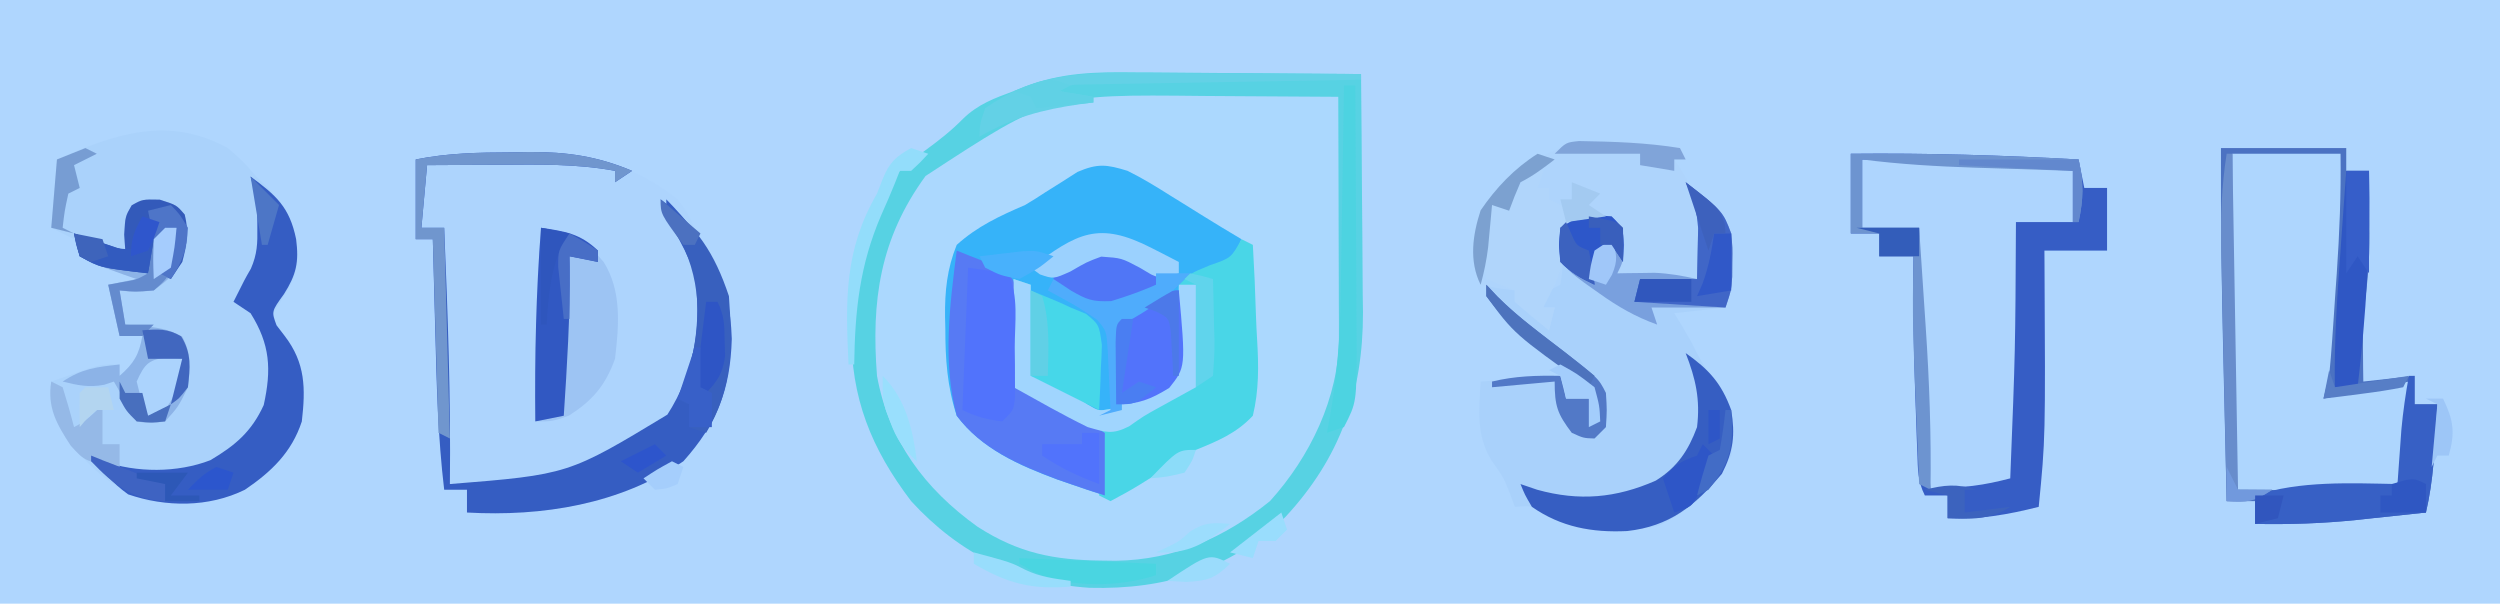
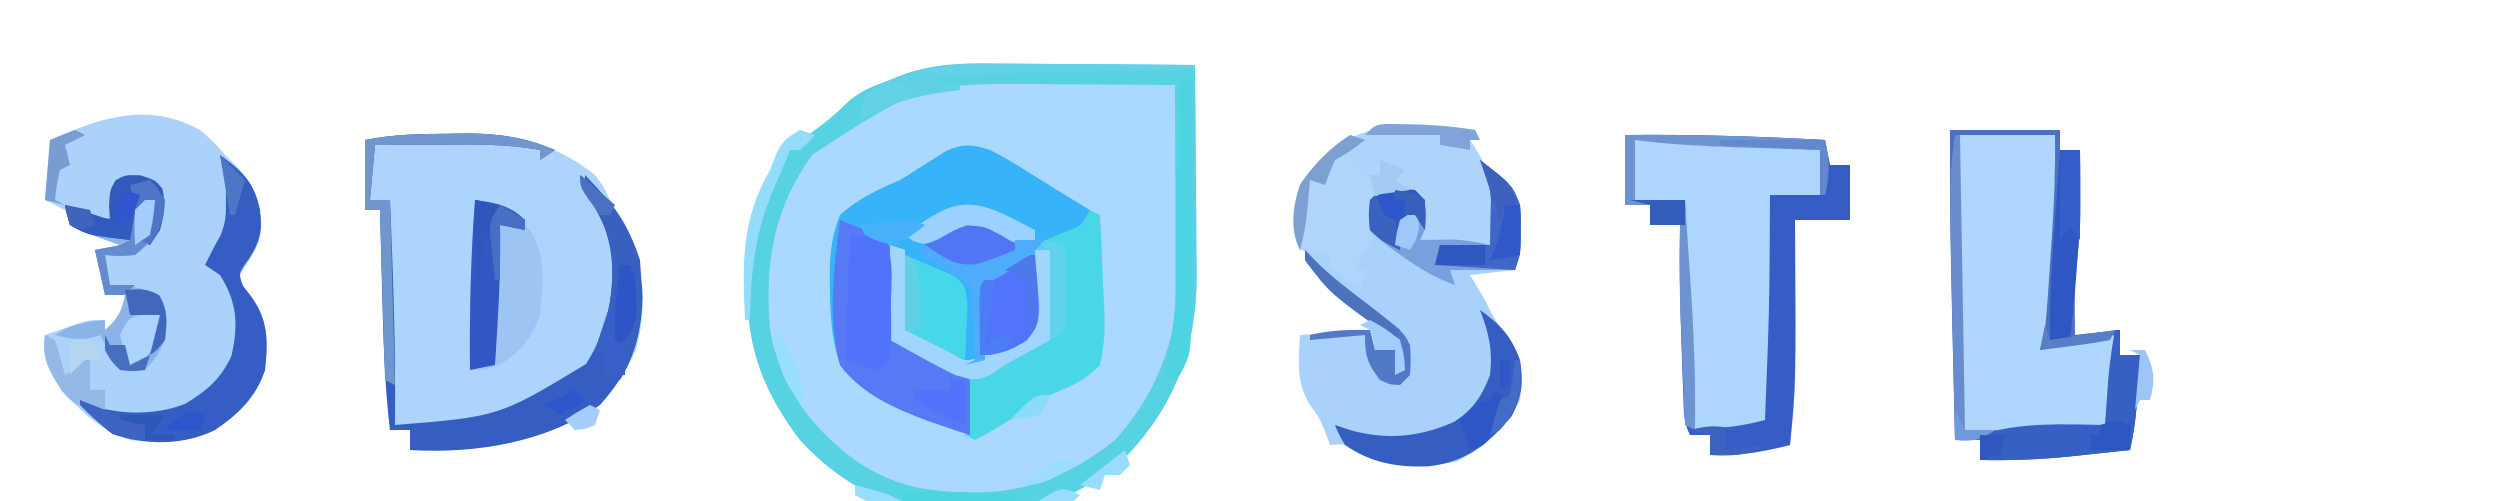
- <svg xmlns="http://www.w3.org/2000/svg" version="1.1" width="439" height="106">
-   <path d="M0 0 C144.87 0 289.74 0 439 0 C439 34.98 439 69.96 439 106 C294.13 106 149.26 106 0 106 C0 71.02 0 36.04 0 0 Z " fill="#AFD6FE" transform="translate(0,0)" />
+ <svg xmlns="http://www.w3.org/2000/svg" version="1.1" width="300px" height="60px" viewBox="0 0 500 100">
+   <path d="M0 0 C144.87 0 289.74 0 439 0 C439 34.98 439 69.96 439 106 C294.13 106 149.26 106 0 106 C0 71.02 0 36.04 0 0 Z " fill="transparent" transform="translate(0,0)" />
  <path d="M0 0 C1.141 0.004 2.283 0.008 3.459 0.013 C7.076 0.03 10.692 0.067 14.309 0.105 C16.773 0.121 19.237 0.134 21.701 0.146 C27.716 0.179 33.731 0.23 39.746 0.293 C39.823 7.336 39.875 14.38 39.911 21.423 C39.926 23.815 39.946 26.207 39.972 28.598 C40.009 32.054 40.026 35.509 40.039 38.965 C40.055 40.018 40.07 41.072 40.086 42.158 C40.089 56.318 36.118 67.666 26.434 78.105 C16.485 87.366 5.47 90.859 -7.93 90.512 C-20.404 89.691 -30.781 84.552 -39.254 75.293 C-46.285 66.05 -49.839 57.157 -49.754 45.543 C-49.751 44.674 -49.748 43.805 -49.745 42.91 C-49.508 33.378 -46.629 25.225 -41.254 17.293 C-39.133 15.414 -39.133 15.414 -36.816 13.73 C-34.419 11.974 -32.257 10.296 -30.168 8.176 C-27.56 5.611 -24.623 4.532 -21.254 3.293 C-20.624 3.033 -19.993 2.774 -19.344 2.507 C-12.853 0.035 -6.888 -0.098 0 0 Z " fill="#ABD8FE" transform="translate(199.2539,12.70703)" />
  <path d="M0 0 C1.047 -0.021 2.093 -0.041 3.172 -0.062 C13.049 -0.112 21.412 2.032 29.25 8.25 C30.938 10.5 30.938 10.5 32.25 13.25 C33.12 14.794 33.996 16.336 34.875 17.875 C39.154 25.474 39.761 34.614 37.496 43.062 C34.073 51.009 29.499 55.217 21.734 58.891 C12.248 62.592 2.377 63.818 -7.75 63.25 C-7.75 61.93 -7.75 60.61 -7.75 59.25 C-9.07 59.25 -10.39 59.25 -11.75 59.25 C-12.847 50.052 -13.076 40.876 -13.312 31.625 C-13.356 30.033 -13.399 28.44 -13.443 26.848 C-13.549 22.982 -13.651 19.116 -13.75 15.25 C-14.74 15.25 -15.73 15.25 -16.75 15.25 C-16.75 10.63 -16.75 6.01 -16.75 1.25 C-11.066 0.113 -5.775 0.028 0 0 Z " fill="#ADD4FD" transform="translate(89.75,26.75)" />
  <path d="M0 0 C2.625 2.25 2.625 2.25 5 5 C5.529 5.504 6.057 6.008 6.602 6.527 C10.592 10.546 11.961 13.909 12.262 19.57 C11.978 22.202 11.336 23.651 9.938 25.875 C8.978 27.422 8.978 27.422 8 29 C8.44 31.215 8.44 31.215 10 33 C13.654 37.778 13.662 42.206 13 48 C11.227 53.424 7.647 56.852 3 60 C-2.532 62.706 -7.963 62.526 -14 62 C-21.291 59.435 -26.232 54.459 -30.098 47.938 C-31.223 45.522 -31.411 43.628 -31 41 C-29.564 40.494 -28.126 39.996 -26.688 39.5 C-25.887 39.222 -25.086 38.943 -24.262 38.656 C-22 38 -22 38 -19 38 C-19 38.66 -19 39.32 -19 40 C-16.5 37.826 -15.564 36.27 -15 33 C-16.32 33 -17.64 33 -19 33 C-19.66 30.03 -20.32 27.06 -21 24 C-19.35 23.67 -17.7 23.34 -16 23 C-17.065 22.619 -17.065 22.619 -18.152 22.23 C-19.071 21.886 -19.991 21.542 -20.938 21.188 C-21.854 20.851 -22.771 20.515 -23.715 20.168 C-26 19 -26 19 -27 16 C-28.32 15.34 -29.64 14.68 -31 14 C-30.67 10.04 -30.34 6.08 -30 2 C-19.787 -2.494 -10.479 -5.748 0 0 Z " fill="#AAD2FB" transform="translate(40,26)" />
  <path d="M0 0 C7.26 0 14.52 0 22 0 C22 1.32 22 2.64 22 4 C23.32 4 24.64 4 26 4 C26.027 6.854 26.047 9.708 26.062 12.562 C26.071 13.362 26.079 14.162 26.088 14.986 C26.107 19.769 25.715 24.261 25 29 C24.937 31.145 24.913 33.292 24.938 35.438 C24.947 36.488 24.956 37.539 24.965 38.621 C24.976 39.406 24.988 40.191 25 41 C29.455 40.505 29.455 40.505 34 40 C34 41.65 34 43.3 34 45 C35.32 45 36.64 45 38 45 C37.858 47.229 37.711 49.459 37.562 51.688 C37.481 52.929 37.4 54.17 37.316 55.449 C37.055 58.382 36.652 61.134 36 64 C32.876 64.342 29.751 64.672 26.625 65 C25.755 65.095 24.885 65.191 23.988 65.289 C17.97 65.913 12.049 66.117 6 66 C6 64.68 6 63.36 6 62 C4.35 62 2.7 62 1 62 C0.855 55.903 0.713 49.805 0.573 43.708 C0.525 41.641 0.476 39.575 0.427 37.509 C0.13 25.002 -0.056 12.511 0 0 Z " fill="#AED6FE" transform="translate(390,26)" />
  <path d="M0 0 C13.369 -0.138 26.651 0.256 40 1 C40.495 3.475 40.495 3.475 41 6 C42.32 6 43.64 6 45 6 C45 9.63 45 13.26 45 17 C41.37 17 37.74 17 34 17 C34.005 17.83 34.01 18.66 34.016 19.516 C34.183 49.962 34.183 49.962 33 62 C27.545 63.385 22.633 64.24 17 64 C17 62.68 17 61.36 17 60 C15.68 60 14.36 60 13 60 C11.72 57.439 11.79 55.475 11.684 52.609 C11.642 51.513 11.6 50.416 11.556 49.287 C11.517 48.12 11.478 46.952 11.438 45.75 C11.395 44.574 11.353 43.398 11.309 42.186 C11.032 34.12 10.868 26.071 11 18 C9.02 18 7.04 18 5 18 C5 16.68 5 15.36 5 14 C3.35 14 1.7 14 0 14 C0 9.38 0 4.76 0 0 Z " fill="#AED5FE" transform="translate(325,27)" />
  <path d="M0 0 C6.515 5.098 6.515 5.098 8 9 C8.23 11.473 8.23 11.473 8.188 14.062 C8.181 14.92 8.175 15.777 8.168 16.66 C8 19 8 19 7 22 C4.03 22.33 1.06 22.66 -2 23 C-1.319 24.114 -1.319 24.114 -0.625 25.25 C1 28 1 28 1.938 29.938 C3.013 32.026 4.271 33.833 5.625 35.75 C8.386 40.158 8.749 42.843 8 48 C5.131 53.627 0.956 57.589 -4.75 60.312 C-12.343 61.919 -18.177 61.488 -25.09 57.875 C-27.104 56.792 -27.104 56.792 -30 57 C-30.371 55.979 -30.371 55.979 -30.75 54.938 C-31.955 51.855 -31.955 51.855 -34.125 48.812 C-36.808 44.321 -36.28 40.111 -36 35 C-31.38 34.67 -26.76 34.34 -22 34 C-21.67 35.32 -21.34 36.64 -21 38 C-19.68 38 -18.36 38 -17 38 C-16.67 39.32 -16.34 40.64 -16 42 C-16.211 38.019 -16.522 36.439 -19.512 33.691 C-21.084 32.638 -21.084 32.638 -22.688 31.562 C-27.574 28.149 -31.5 24.861 -35 20 C-35 19.01 -35 18.02 -35 17 C-33.02 17.33 -31.04 17.66 -29 18 C-28.918 18.598 -28.835 19.196 -28.75 19.812 C-27.795 22.597 -26.429 23.433 -24 25 C-23.67 24.01 -23.34 23.02 -23 22 C-23.66 22 -24.32 22 -25 22 C-24.477 19.237 -23.891 16.674 -23 14 C-22.691 12.804 -22.381 11.607 -22.062 10.375 C-21.712 9.261 -21.361 8.148 -21 7 C-18.237 5.619 -16.053 5.809 -13 6 C-11 8 -11 8 -10.812 11 C-11 14 -11 14 -12 16 C-11.112 15.983 -11.112 15.983 -10.207 15.965 C-9.022 15.951 -9.022 15.951 -7.812 15.938 C-7.035 15.926 -6.258 15.914 -5.457 15.902 C-2.879 16.005 -0.513 16.433 2 17 C2.054 15.104 2.093 13.209 2.125 11.312 C2.148 10.257 2.171 9.201 2.195 8.113 C1.999 4.977 1.331 2.824 0 0 Z " fill="#A9D1FB" transform="translate(296,32)" />
  <path d="M0 0 C2.627 1.299 5.089 2.807 7.562 4.375 C8.209 4.775 8.855 5.174 9.521 5.586 C10.776 6.362 12.028 7.141 13.278 7.925 C15.501 9.313 17.748 10.66 20 12 C19.254 13.922 19.254 13.922 18 16 C16.09 16.703 16.09 16.703 13.938 17.25 C11.634 18.094 11.634 18.094 10 20 C9.729 22.692 9.633 25.127 9.688 27.812 C9.745 32.239 9.731 35.177 6.656 38.641 C-0.356 43.18 -0.356 43.18 -4 42.781 C-4.99 42.395 -4.99 42.395 -6 42 C-6.911 41.72 -7.823 41.441 -8.762 41.152 C-12.136 39.751 -14.398 38.593 -17 36 C-18.278 31.883 -18.086 27.653 -17.973 23.387 C-17.982 22.269 -17.991 21.151 -18 20 C-18.66 19.67 -19.32 19.34 -20 19 C-20 25.27 -20 31.54 -20 38 C-18.35 38.66 -16.7 39.32 -15 40 C-13.049 41.016 -11.112 42.059 -9.188 43.125 C-8.212 43.664 -7.236 44.203 -6.23 44.758 C-5.494 45.168 -4.758 45.578 -4 46 C-4 49.63 -4 53.26 -4 57 C-6.012 56.372 -8.008 55.691 -10 55 C-11.173 54.601 -11.173 54.601 -12.37 54.193 C-19.09 51.706 -25.587 48.831 -30 43 C-31.684 37.874 -32.002 33.023 -32 27.688 C-32.016 27.021 -32.033 26.354 -32.049 25.668 C-32.1 21.123 -31.709 17.223 -30 13 C-26.371 9.729 -22.456 7.923 -18 6 C-16.786 5.28 -15.586 4.536 -14.414 3.75 C-13.033 2.884 -13.033 2.884 -11.625 2 C-10.689 1.402 -9.753 0.804 -8.789 0.188 C-5.225 -1.33 -3.693 -1.137 0 0 Z " fill="#36B3F9" transform="translate(198,30)" />
  <path d="M0 0 C1.141 0.004 2.283 0.008 3.459 0.013 C7.076 0.03 10.692 0.067 14.309 0.105 C16.773 0.121 19.237 0.134 21.701 0.146 C27.716 0.179 33.731 0.23 39.746 0.293 C39.823 7.336 39.875 14.38 39.911 21.423 C39.926 23.815 39.946 26.207 39.972 28.598 C40.009 32.054 40.026 35.509 40.039 38.965 C40.055 40.018 40.07 41.072 40.086 42.158 C40.089 56.318 36.118 67.666 26.434 78.105 C16.485 87.366 5.47 90.859 -7.93 90.512 C-20.404 89.691 -30.781 84.552 -39.254 75.293 C-46.285 66.05 -49.839 57.157 -49.754 45.543 C-49.751 44.674 -49.748 43.805 -49.745 42.91 C-49.508 33.378 -46.629 25.225 -41.254 17.293 C-39.133 15.414 -39.133 15.414 -36.816 13.73 C-34.419 11.974 -32.257 10.296 -30.168 8.176 C-27.56 5.611 -24.623 4.532 -21.254 3.293 C-20.624 3.033 -19.993 2.774 -19.344 2.507 C-12.853 0.035 -6.888 -0.098 0 0 Z M-36.723 18.195 C-44.74 29.178 -46.279 40.113 -45.254 53.293 C-43.167 64.682 -36.912 73.102 -27.602 79.785 C-20.366 84.433 -14.208 85.646 -5.691 85.73 C-4.504 85.746 -4.504 85.746 -3.293 85.761 C7.001 85.609 15.759 81.721 23.746 75.293 C30.745 67.582 35.888 57.068 35.86 46.524 C35.86 45.584 35.859 44.643 35.859 43.674 C35.854 42.666 35.849 41.659 35.844 40.621 C35.842 39.584 35.841 38.546 35.839 37.477 C35.834 34.166 35.821 30.854 35.809 27.543 C35.804 25.297 35.799 23.051 35.795 20.805 C35.784 15.301 35.767 9.797 35.746 4.293 C29.842 4.243 23.938 4.207 18.034 4.183 C16.03 4.173 14.027 4.16 12.023 4.142 C-14.777 3.846 -14.777 3.846 -36.723 18.195 Z " fill="#57D2E3" transform="translate(199.2539,12.70703)" />
  <path d="M0 0 C0.495 0.99 0.495 0.99 1 2 C0.34 2 -0.32 2 -1 2 C-0.459 2.818 -0.459 2.818 0.094 3.652 C3.522 9.222 4.919 13.465 4 20 C3.505 21.485 3.505 21.485 3 23 C-3.93 22.505 -3.93 22.505 -11 22 C-10.967 19.949 -10.935 17.898 -10.902 15.848 C-10.794 13.983 -10.794 13.983 -12 13 C-16.143 12.753 -16.143 12.753 -20 14 C-20.392 16.325 -20.392 16.325 -20.5 19 C-20.656 21.75 -20.656 21.75 -21 24 C-21.66 24.33 -22.32 24.66 -23 25 C-23.33 25.99 -23.66 26.98 -24 28 C-23.34 28 -22.68 28 -22 28 C-22.33 29.32 -22.66 30.64 -23 32 C-25.041 30.384 -27.041 28.714 -29 27 C-29 26.34 -29 25.68 -29 25 C-29.969 24.876 -30.939 24.753 -31.938 24.625 C-33.453 24.316 -33.453 24.316 -35 24 C-37.082 19.835 -36.394 15.205 -35 10.938 C-26.157 -2.051 -14.4 -2.323 0 0 Z " fill="#AED4FC" transform="translate(295,26)" />
  <path d="M0 0 C0.66 0.33 1.32 0.66 2 1 C2.248 5.162 2.429 9.32 2.549 13.488 C2.599 14.903 2.668 16.317 2.754 17.73 C3.027 22.279 3.079 26.531 2 31 C-0.896 34.095 -4.123 35.415 -8 37 C-9.414 37.833 -10.812 38.695 -12.188 39.59 C-12.823 39.981 -13.459 40.372 -14.113 40.775 C-15.406 41.572 -16.695 42.374 -17.98 43.182 C-19.618 44.183 -21.305 45.1 -23 46 C-23.66 45.67 -24.32 45.34 -25 45 C-24.67 41.37 -24.34 37.74 -24 34 C-25.65 33.34 -27.3 32.68 -29 32 C-32.707 30.069 -36.344 28.026 -40 26 C-40 19.73 -40 13.46 -40 7 C-39.01 7.33 -38.02 7.66 -37 8 C-37 13.28 -37 18.56 -37 24 C-35.68 24.33 -34.36 24.66 -33 25 C-30.935 26.266 -28.978 27.641 -27 29.039 C-25.067 30.18 -25.067 30.18 -23.008 29.809 C-20.76 28.904 -18.89 27.782 -16.875 26.438 C-13.215 24 -13.215 24 -11 24 C-11.023 22.868 -11.046 21.736 -11.07 20.57 C-11.089 19.089 -11.107 17.607 -11.125 16.125 C-11.142 15.379 -11.159 14.632 -11.176 13.863 C-11.193 11.908 -11.103 9.953 -11 8 C-9 6 -9 6 -5.5 4.562 C-1.806 3.287 -1.806 3.287 0 0 Z " fill="#49D6E7" transform="translate(218,42)" />
  <path d="M0 0 C13.369 -0.138 26.651 0.256 40 1 C40.495 3.475 40.495 3.475 41 6 C42.32 6 43.64 6 45 6 C45 9.63 45 13.26 45 17 C41.37 17 37.74 17 34 17 C34.005 17.83 34.01 18.66 34.016 19.516 C34.183 49.962 34.183 49.962 33 62 C27.545 63.385 22.633 64.24 17 64 C17 62.68 17 61.36 17 60 C15.68 60 14.36 60 13 60 C11.72 57.439 11.79 55.475 11.684 52.609 C11.642 51.513 11.6 50.416 11.556 49.287 C11.517 48.12 11.478 46.952 11.438 45.75 C11.395 44.574 11.353 43.398 11.309 42.186 C11.032 34.12 10.868 26.071 11 18 C9.02 18 7.04 18 5 18 C5 16.68 5 15.36 5 14 C3.35 14 1.7 14 0 14 C0 9.38 0 4.76 0 0 Z M2 1 C2 4.96 2 8.92 2 13 C5.3 13 8.6 13 12 13 C12.025 13.896 12.05 14.792 12.076 15.715 C12.172 19.111 12.271 22.507 12.372 25.903 C12.415 27.359 12.457 28.816 12.497 30.272 C12.766 39.873 13.228 49.423 14 59 C15.583 58.854 17.167 58.708 18.75 58.562 C19.632 58.481 20.513 58.4 21.422 58.316 C23.698 58.037 25.787 57.578 28 57 C28.892 34.507 28.892 34.507 29 12 C32.3 12 35.6 12 39 12 C39 9.03 39 6.06 39 3 C34.231 2.248 29.579 1.829 24.754 1.684 C24.098 1.663 23.442 1.642 22.766 1.621 C20.698 1.556 18.63 1.497 16.562 1.438 C15.149 1.394 13.736 1.351 12.322 1.307 C8.882 1.2 5.441 1.099 2 1 Z " fill="#365DC5" transform="translate(325,27)" />
  <path d="M0 0 C7.26 0 14.52 0 22 0 C22 1.32 22 2.64 22 4 C23.32 4 24.64 4 26 4 C26.027 6.854 26.047 9.708 26.062 12.562 C26.071 13.362 26.079 14.162 26.088 14.986 C26.107 19.769 25.715 24.261 25 29 C24.937 31.145 24.913 33.292 24.938 35.438 C24.947 36.488 24.956 37.539 24.965 38.621 C24.976 39.406 24.988 40.191 25 41 C29.455 40.505 29.455 40.505 34 40 C34 41.65 34 43.3 34 45 C35.32 45 36.64 45 38 45 C37.858 47.229 37.711 49.459 37.562 51.688 C37.481 52.929 37.4 54.17 37.316 55.449 C37.055 58.382 36.652 61.134 36 64 C32.876 64.342 29.751 64.672 26.625 65 C25.755 65.095 24.885 65.191 23.988 65.289 C17.97 65.913 12.049 66.117 6 66 C6 64.68 6 63.36 6 62 C4.35 62 2.7 62 1 62 C0.855 55.903 0.713 49.805 0.573 43.708 C0.525 41.641 0.476 39.575 0.427 37.509 C0.13 25.002 -0.056 12.511 0 0 Z M2 1 C1.977 8.397 1.959 15.795 1.948 23.192 C1.943 26.627 1.936 30.061 1.925 33.496 C1.912 37.443 1.907 41.389 1.902 45.336 C1.897 46.572 1.892 47.809 1.887 49.083 C1.887 50.224 1.887 51.365 1.886 52.541 C1.884 53.549 1.882 54.557 1.88 55.596 C1.839 58.013 1.839 58.013 3 60 C17.029 60.149 17.029 60.149 31 59 C31.338 56.938 31.67 54.876 32 52.812 C32.186 51.664 32.371 50.515 32.562 49.332 C33.108 45.734 33.108 45.734 33 41 C28.05 41.99 23.1 42.98 18 44 C18.33 42.68 18.66 41.36 19 40 C19.213 37.876 19.387 35.747 19.535 33.617 C19.622 32.367 19.709 31.116 19.799 29.828 C19.886 28.524 19.973 27.219 20.062 25.875 C20.153 24.594 20.244 23.312 20.338 21.992 C20.816 14.976 21.101 8.032 21 1 C14.73 1 8.46 1 2 1 Z " fill="#4B72C2" transform="translate(390,26)" />
  <path d="M0 0 C1.047 -0.021 2.093 -0.041 3.172 -0.062 C9.762 -0.095 15.161 0.687 21.25 3.25 C20.26 3.91 19.27 4.57 18.25 5.25 C18.25 4.59 18.25 3.93 18.25 3.25 C11.453 1.982 4.707 2.139 -2.188 2.188 C-4 2.194 -4 2.194 -5.85 2.201 C-8.816 2.213 -11.783 2.231 -14.75 2.25 C-15.08 5.88 -15.41 9.51 -15.75 13.25 C-14.43 13.25 -13.11 13.25 -11.75 13.25 C-11.122 28.255 -10.573 43.23 -10.75 58.25 C10.06 56.577 10.06 56.577 27.438 46.062 C32.34 38.456 33.46 30.181 32.25 21.25 C31.162 18.397 29.909 15.891 28.344 13.273 C27.25 11.25 27.25 11.25 27.25 8.25 C34.652 15.88 38.415 21.937 38.75 32.75 C38.501 41.642 36.159 47.635 30.25 54.25 C19.122 61.831 5.478 63.993 -7.75 63.25 C-7.75 61.93 -7.75 60.61 -7.75 59.25 C-9.07 59.25 -10.39 59.25 -11.75 59.25 C-12.847 50.052 -13.076 40.876 -13.312 31.625 C-13.356 30.033 -13.399 28.44 -13.443 26.848 C-13.549 22.982 -13.651 19.116 -13.75 15.25 C-14.74 15.25 -15.73 15.25 -16.75 15.25 C-16.75 10.63 -16.75 6.01 -16.75 1.25 C-11.066 0.113 -5.775 0.028 0 0 Z " fill="#355DC2" transform="translate(89.75,26.75)" />
  <path d="M0 0 C0.767 0.309 1.535 0.618 2.325 0.936 C4.138 1.657 5.961 2.351 7.793 3.02 C10 5 10 5 10.393 7.021 C10.494 9.594 10.435 12.115 10.312 14.688 C10.279 16.027 10.279 16.027 10.244 17.393 C10.185 19.597 10.103 21.798 10 24 C10.705 24.266 11.41 24.531 12.137 24.805 C15.156 26.065 17.952 27.54 20.812 29.125 C21.788 29.664 22.764 30.203 23.77 30.758 C24.506 31.168 25.242 31.578 26 32 C26 35.63 26 39.26 26 43 C23.987 42.375 21.991 41.693 20 41 C18.827 40.593 18.827 40.593 17.63 40.177 C10.986 37.669 4.322 34.833 0 29 C-2.519 19.685 -1.214 9.457 0 0 Z " fill="#577AF4" transform="translate(168,44)" />
  <path d="M0 0 C4.476 3.309 6.844 5.337 8 11 C8.52 15.075 8.015 17.234 5.875 20.625 C3.657 23.698 3.657 23.698 4.562 26.125 C5.037 26.744 5.511 27.363 6 28 C9.654 32.778 9.662 37.206 9 43 C7.227 48.424 3.647 51.852 -1 55 C-7.404 58.133 -14.815 58.081 -21.5 55.812 C-24.235 53.83 -26.063 51.756 -28 49 C-27.296 49.324 -26.592 49.647 -25.867 49.98 C-20.075 52.04 -12.841 52.048 -7.062 49.812 C-2.685 47.222 0.18 44.796 2.312 40.125 C3.689 33.869 3.448 29.491 0 24 C-0.99 23.34 -1.98 22.68 -3 22 C-1 18 -1 18 0.059 16.172 C1.165 13.618 1.234 11.773 1.188 9 C1.181 8.154 1.175 7.309 1.168 6.438 C1.012 4.167 0.631 2.18 0 0 Z " fill="#355DC3" transform="translate(44,31)" />
  <path d="M0 0 C5.373 0.675 7.477 1.792 11 6 C14.225 11.148 13.676 17.16 13 23 C11.303 27.706 9.071 30.314 4.875 33 C2 34 2 34 -1 34 C-1.119 22.616 -0.866 11.352 0 0 Z " fill="#9DC4F3" transform="translate(95,40)" />
  <path d="M0 0 C2.938 0.938 2.938 0.938 4.375 2.625 C5.154 5.829 4.905 7.777 3.938 10.938 C1.75 13.812 1.75 13.812 -1.062 15.938 C-4.375 16.25 -4.375 16.25 -7.062 15.938 C-6.732 17.918 -6.402 19.898 -6.062 21.938 C-4.804 22.041 -3.546 22.144 -2.25 22.25 C0.209 22.576 1.762 22.839 3.938 24.062 C5.589 27.158 5.346 29.493 4.938 32.938 C3.25 36.375 3.25 36.375 0.938 38.938 C-1.812 39.312 -1.812 39.312 -4.062 38.938 C-5.383 36.627 -6.702 34.318 -8.062 31.938 C-8.619 32.123 -9.176 32.309 -9.75 32.5 C-12.462 33.013 -14.406 32.602 -17.062 31.938 C-13.618 29.641 -11.124 29.397 -7.062 28.938 C-7.062 29.598 -7.062 30.258 -7.062 30.938 C-4.562 28.763 -3.626 27.207 -3.062 23.938 C-4.383 23.938 -5.702 23.938 -7.062 23.938 C-7.723 20.968 -8.383 17.997 -9.062 14.938 C-7.412 14.607 -5.763 14.277 -4.062 13.938 C-4.773 13.695 -5.483 13.453 -6.215 13.203 C-7.134 12.868 -8.053 12.533 -9 12.188 C-9.917 11.863 -10.833 11.538 -11.777 11.203 C-12.908 10.577 -12.908 10.577 -14.062 9.938 C-14.393 8.617 -14.723 7.298 -15.062 5.938 C-12.092 6.928 -9.123 7.918 -6.062 8.938 C-6.124 8.009 -6.186 7.081 -6.25 6.125 C-6.062 2.938 -6.062 2.938 -4.938 1 C-3.062 -0.062 -3.062 -0.062 0 0 Z " fill="#8CB3E7" transform="translate(28.0625,35.0625)" />
  <path d="M0 0 C6.515 5.098 6.515 5.098 8 9 C8.23 11.473 8.23 11.473 8.188 14.062 C8.181 14.92 8.175 15.777 8.168 16.66 C8 19 8 19 7 22 C2.71 22 -1.58 22 -6 22 C-5.67 22.99 -5.34 23.98 -5 25 C-8.825 23.627 -11.884 21.859 -15.188 19.5 C-16.047 18.892 -16.907 18.283 -17.793 17.656 C-20 16 -20 16 -22 14 C-22.312 11 -22.312 11 -22 8 C-18.548 5.698 -17.053 5.655 -13 6 C-11 8 -11 8 -10.812 11 C-11 14 -11 14 -12 16 C-11.408 15.988 -10.817 15.977 -10.207 15.965 C-9.022 15.951 -9.022 15.951 -7.812 15.938 C-7.035 15.926 -6.258 15.914 -5.457 15.902 C-2.879 16.005 -0.513 16.433 2 17 C2.054 15.104 2.093 13.209 2.125 11.312 C2.148 10.257 2.171 9.201 2.195 8.113 C1.999 4.977 1.331 2.824 0 0 Z " fill="#79A0DE" transform="translate(296,32)" />
  <path d="M0 0 C4.085 2.871 6.277 5.285 8 10 C8.716 14.364 8.398 17.219 6.375 21.188 C1.598 26.845 -2.811 30.423 -10.285 31.254 C-16.417 31.548 -21.884 30.572 -27 27 C-28.25 24.859 -28.25 24.859 -29 23 C-28.031 23.33 -27.061 23.66 -26.062 24 C-18.709 26.038 -12.239 25.479 -5.242 22.395 C-1.476 20.052 0.476 17.123 2 13 C2.586 8.147 1.767 4.528 0 0 Z " fill="#365EC2" transform="translate(296,62)" />
  <path d="M0 0 C0.33 0 0.66 0 1 0 C1 1.65 1 3.3 1 5 C2.32 5 3.64 5 5 5 C4.858 7.229 4.711 9.459 4.562 11.688 C4.481 12.929 4.4 14.17 4.316 15.449 C4.055 18.382 3.652 21.134 3 24 C-0.124 24.342 -3.249 24.672 -6.375 25 C-7.245 25.095 -8.115 25.191 -9.012 25.289 C-15.03 25.913 -20.951 26.117 -27 26 C-27 24.35 -27 22.7 -27 21 C-19.172 18.391 -10.183 18.837 -2 19 C-1.909 17.697 -1.909 17.697 -1.816 16.367 C-1.733 15.215 -1.649 14.062 -1.562 12.875 C-1.481 11.738 -1.4 10.601 -1.316 9.43 C-1.023 6.246 -0.569 3.145 0 0 Z " fill="#3760C5" transform="translate(423,66)" />
  <path d="M0 0 C0.66 0.33 1.32 0.66 2 1 C1.67 1.99 1.34 2.98 1 4 C1.66 4 2.32 4 3 4 C3 4.66 3 5.32 3 6 C4.32 6.66 5.64 7.32 7 8 C6.691 9.792 6.378 11.584 6.062 13.375 C5.888 14.373 5.714 15.37 5.535 16.398 C4.883 19.57 3.442 22.117 2 25 C2.66 25 3.32 25 4 25 C3.67 26.32 3.34 27.64 3 29 C0.959 27.384 -1.041 25.714 -3 24 C-3 23.34 -3 22.68 -3 22 C-5.475 21.01 -5.475 21.01 -8 20 C-9.514 11.07 -9.514 11.07 -7 7 C-5.675 6.316 -4.341 5.65 -3 5 C-1.247 2.468 -1.247 2.468 0 0 Z " fill="#B0D5FB" transform="translate(269,29)" />
  <path d="M0 0 C0.99 0.33 1.98 0.66 3 1 C3 6.28 3 11.56 3 17 C4.32 17.33 5.64 17.66 7 18 C9.065 19.266 11.022 20.641 13 22.039 C14.933 23.18 14.933 23.18 16.992 22.809 C19.24 21.904 21.11 20.782 23.125 19.438 C26.785 17 26.785 17 29 17 C29 11.72 29 6.44 29 1 C29.99 1 30.98 1 32 1 C32 6.94 32 12.88 32 19 C29.773 20.23 27.546 21.459 25.316 22.684 C22.885 24.024 22.885 24.024 20.25 25.875 C17.271 27.364 16.19 26.908 13 26 C8.568 23.833 4.315 21.397 0 19 C0 12.73 0 6.46 0 0 Z " fill="#A0D5FE" transform="translate(178,49)" />
  <path d="M0 0 C13.369 -0.138 26.651 0.256 40 1 C40.926 5.027 40.85 7.937 40 12 C39.67 12 39.34 12 39 12 C39 9.03 39 6.06 39 3 C38.199 2.975 37.398 2.95 36.573 2.924 C32.902 2.807 29.232 2.685 25.562 2.562 C24.302 2.523 23.042 2.484 21.744 2.443 C15.111 2.218 8.583 1.852 2 1 C2 4.96 2 8.92 2 13 C5.3 13 8.6 13 12 13 C12.291 17.301 12.575 21.602 12.854 25.903 C12.95 27.359 13.047 28.816 13.146 30.272 C13.795 39.869 14.137 49.376 14 59 C13.34 58.67 12.68 58.34 12 58 C10.806 29.848 10.806 29.848 11 18 C9.02 18 7.04 18 5 18 C5 16.68 5 15.36 5 14 C3.35 14 1.7 14 0 14 C0 9.38 0 4.76 0 0 Z " fill="#6D94D0" transform="translate(325,27)" />
  <path d="M0 0 C2.31 0.33 4.62 0.66 7 1 C8.943 4.887 8.185 9.725 8.188 14 C8.2 15.024 8.212 16.047 8.225 17.102 C8.228 18.567 8.228 18.567 8.23 20.062 C8.235 20.961 8.239 21.859 8.243 22.785 C8 25 8 25 6 27 C3.384 26.673 1.359 26.18 -1 25 C-0.67 16.75 -0.34 8.5 0 0 Z " fill="#5173FC" transform="translate(170,47)" />
  <path d="M0 0 C4.167 0.599 6.899 1.018 10 4 C10 4.66 10 5.32 10 6 C8.35 5.67 6.7 5.34 5 5 C5.012 5.597 5.023 6.194 5.035 6.809 C5.126 15.568 4.573 24.264 4 33 C1.525 33.495 1.525 33.495 -1 34 C-1.119 22.616 -0.866 11.352 0 0 Z " fill="#3158C2" transform="translate(95,40)" />
  <path d="M0 0 C6.384 4.734 9.504 9.511 12 17 C12.639 25.743 12.667 33.312 8 41 C7.01 40.67 6.02 40.34 5 40 C5 38.68 5 37.36 5 36 C4.34 35.67 3.68 35.34 3 35 C3.495 33.783 3.99 32.566 4.5 31.312 C7.152 23.205 7.446 15.085 3.562 7.375 C2.711 5.915 1.858 4.456 1 3 C0.67 2.01 0.34 1.02 0 0 Z " fill="#3860BE" transform="translate(116,35)" />
  <path d="M0 0 C4.98 2.051 4.98 2.051 7 3 C7.897 3.371 8.794 3.743 9.719 4.125 C12 6 12 6 12.488 9.574 C12.455 10.946 12.396 12.318 12.312 13.688 C12.279 14.74 12.279 14.74 12.244 15.814 C12.185 17.544 12.096 19.272 12 21 C8 19 4 17 0 15 C0 10.05 0 5.1 0 0 Z " fill="#46D7E9" transform="translate(181,51)" />
  <path d="M0 0 C1.219 13.465 1.219 13.465 -1.676 17.109 C-4.922 19.127 -7.155 20 -11 20 C-11.591 15.203 -11.895 10.769 -11 6 C-8.311 3.22 -4.106 0 0 0 Z " fill="#5273FB" transform="translate(207,51)" />
  <path d="M0 0 C1.32 0 2.64 0 4 0 C4.279 12.814 3.488 25.272 2 38 C0.68 38 -0.64 38 -2 38 C-2.142 29.941 -1.586 21.973 -1 13.938 C-0.903 12.581 -0.807 11.225 -0.711 9.869 C-0.477 6.579 -0.24 3.29 0 0 Z " fill="#2F57C4" transform="translate(412,30)" />
  <path d="M0 0 C6.515 5.098 6.515 5.098 8 9 C8.23 11.473 8.23 11.473 8.188 14.062 C8.181 14.92 8.175 15.777 8.168 16.66 C8 19 8 19 7 22 C1.72 21.67 -3.56 21.34 -9 21 C-8.67 19.68 -8.34 18.36 -8 17 C-4.7 17 -1.4 17 2 17 C2.054 15.104 2.093 13.209 2.125 11.312 C2.148 10.257 2.171 9.201 2.195 8.113 C1.999 4.977 1.331 2.824 0 0 Z " fill="#4066C7" transform="translate(296,32)" />
  <path d="M0 0 C0.66 0 1.32 0 2 0 C2.051 7.581 2.086 15.161 2.11 22.742 C2.12 25.32 2.134 27.898 2.151 30.476 C2.175 34.185 2.186 37.893 2.195 41.602 C2.206 42.752 2.216 43.902 2.227 45.087 C2.228 55.663 2.228 55.663 0 60 C-1.485 60.495 -1.485 60.495 -3 61 C-2.86 60.272 -2.721 59.543 -2.577 58.793 C-1.262 51.516 -0.67 44.496 -0.586 37.109 C-0.567 36.039 -0.547 34.968 -0.527 33.865 C-0.468 30.493 -0.421 27.122 -0.375 23.75 C-0.337 21.444 -0.298 19.138 -0.258 16.832 C-0.163 11.221 -0.077 5.611 0 0 Z " fill="#4DD3E1" transform="translate(236,15)" />
  <path d="M0 0 C1.047 -0.021 2.093 -0.041 3.172 -0.062 C9.762 -0.095 15.161 0.687 21.25 3.25 C20.26 3.91 19.27 4.57 18.25 5.25 C18.25 4.59 18.25 3.93 18.25 3.25 C11.453 1.982 4.707 2.139 -2.188 2.188 C-4 2.194 -4 2.194 -5.85 2.201 C-8.816 2.213 -11.783 2.231 -14.75 2.25 C-15.08 5.88 -15.41 9.51 -15.75 13.25 C-14.43 13.25 -13.11 13.25 -11.75 13.25 C-11.42 25.46 -11.09 37.67 -10.75 50.25 C-11.41 49.92 -12.07 49.59 -12.75 49.25 C-13.08 38.03 -13.41 26.81 -13.75 15.25 C-14.74 15.25 -15.73 15.25 -16.75 15.25 C-16.75 10.63 -16.75 6.01 -16.75 1.25 C-11.066 0.113 -5.775 0.028 0 0 Z " fill="#7096CE" transform="translate(89.75,26.75)" />
  <path d="M0 0 C2.938 0.938 2.938 0.938 4.375 2.625 C5.124 5.703 4.717 7.884 3.938 10.938 C2.947 12.422 2.947 12.422 1.938 13.938 C1.278 13.607 0.618 13.277 -0.062 12.938 C0.598 11.947 1.258 10.957 1.938 9.938 C2.322 8.282 2.665 6.615 2.938 4.938 C-0.669 7.342 -0.917 8.884 -2.062 12.938 C-10.463 11.949 -10.463 11.949 -14.062 9.938 C-14.393 8.617 -14.723 7.298 -15.062 5.938 C-12.092 6.928 -9.123 7.918 -6.062 8.938 C-6.124 8.009 -6.186 7.081 -6.25 6.125 C-6.062 2.938 -6.062 2.938 -4.938 1 C-3.062 -0.062 -3.062 -0.062 0 0 Z " fill="#335ABA" transform="translate(28.0625,35.0625)" />
  <path d="M0 0 C1.144 0.003 2.289 0.006 3.468 0.009 C7.105 0.02 10.742 0.045 14.379 0.07 C16.852 0.08 19.326 0.089 21.799 0.098 C27.846 0.12 33.894 0.153 39.941 0.195 C39.941 0.525 39.941 0.855 39.941 1.195 C38.99 1.211 38.99 1.211 38.019 1.227 C31.433 1.334 24.847 1.449 18.262 1.568 C15.802 1.611 13.342 1.653 10.882 1.693 C7.352 1.75 3.823 1.814 0.293 1.879 C-0.812 1.896 -1.918 1.912 -3.056 1.93 C-4.077 1.949 -5.098 1.969 -6.15 1.99 C-7.502 2.013 -7.502 2.013 -8.882 2.037 C-11.105 2.06 -11.105 2.06 -13.059 3.195 C-10.089 3.69 -10.089 3.69 -7.059 4.195 C-7.059 4.525 -7.059 4.855 -7.059 5.195 C-7.832 5.293 -8.605 5.391 -9.402 5.492 C-16.076 6.45 -21.215 7.824 -27.059 11.195 C-26.996 8.945 -26.996 8.945 -26.059 6.195 C-17.753 0.381 -9.888 -0.093 0 0 Z " fill="#63D1E6" transform="translate(199.0586,12.80469)" />
  <path d="M0 0 C2.875 1.438 2.875 1.438 5 3 C5 3.66 5 4.32 5 5 C-1.212 9.019 -1.212 9.019 -4.562 8.938 C-7.487 7.813 -10.238 6.478 -13 5 C-13 4.34 -13 3.68 -13 3 C-5.659 -1.845 -5.659 -1.845 0 0 Z " fill="#5076F6" transform="translate(198,45)" />
  <path d="M0 0 C0.639 0.681 1.279 1.361 1.938 2.062 C4.982 5.116 8.36 7.674 11.777 10.293 C19.682 16.364 19.682 16.364 21 19 C21.188 22 21.188 22 21 25 C20.34 25.66 19.68 26.32 19 27 C17.062 26.938 17.062 26.938 15 26 C12.466 22.652 12 21.299 12 17 C8.37 17.33 4.74 17.66 1 18 C1 17.67 1 17.34 1 17 C5.053 16.018 8.839 15.918 13 16 C13.33 17.32 13.66 18.64 14 20 C15.32 20 16.64 20 18 20 C18.33 21.32 18.66 22.64 19 24 C18.789 20.019 18.478 18.439 15.488 15.691 C14.44 14.989 13.392 14.286 12.312 13.562 C7.425 10.155 3.541 6.82 0 2 C0 1.34 0 0.68 0 0 Z " fill="#5279C7" transform="translate(261,50)" />
  <path d="M0 0 C0.892 0.455 1.784 0.91 2.703 1.379 C3.716 1.903 3.716 1.903 4.75 2.438 C4.75 3.098 4.75 3.757 4.75 4.438 C1.75 5.438 1.75 5.438 -0.117 4.625 C-0.78 4.233 -1.442 3.841 -2.125 3.438 C-5.311 1.748 -5.311 1.748 -8.875 1.5 C-11.419 2.446 -11.419 2.446 -14.312 4.125 C-17.25 5.438 -17.25 5.438 -19.625 4.625 C-20.161 4.233 -20.698 3.841 -21.25 3.438 C-13.097 -2.637 -9.382 -4.814 0 0 Z " fill="#9BD1FE" transform="translate(202.25,43.5625)" />
  <path d="M0 0 C1.98 0 3.96 0 6 0 C2.324 4.01 -1.19 6.453 -6 9 C-6 13.95 -6 18.9 -6 24 C-7.32 24.33 -8.64 24.66 -10 25 C-9.34 24.67 -8.68 24.34 -8 24 C-8.087 21.728 -8.195 19.458 -8.312 17.188 C-8.4 15.291 -8.4 15.291 -8.488 13.355 C-8.724 10.089 -8.724 10.089 -10.312 8.188 C-12.064 6.955 -13.808 5.841 -15.688 4.812 C-16.781 4.214 -17.874 3.616 -19 3 C-18.67 2.34 -18.34 1.68 -18 1 C-16.453 2.021 -16.453 2.021 -14.875 3.062 C-12.107 4.642 -11.173 5.007 -7.875 4.875 C-5.171 4.052 -2.586 3.141 0 2 C0 1.34 0 0.68 0 0 Z " fill="#4FACFC" transform="translate(203,48)" />
  <path d="M0 0 C0.33 0 0.66 0 1 0 C1.33 19.47 1.66 38.94 2 59 C3.98 59 5.96 59 8 59 C4.772 61.152 3.716 61.201 0 61 C-0.169 53.599 -0.329 46.197 -0.482 38.795 C-0.535 36.279 -0.591 33.763 -0.648 31.248 C-0.731 27.623 -0.805 23.999 -0.879 20.375 C-0.906 19.257 -0.933 18.139 -0.961 16.987 C-1.07 11.202 -0.9 5.719 0 0 Z " fill="#688DCC" transform="translate(391,27)" />
  <path d="M0 0 C2 2 2 2 2.125 5.125 C2.084 6.074 2.042 7.022 2 8 C1.34 7.01 0.68 6.02 0 5 C-0.99 5.66 -1.98 6.32 -3 7 C-3.25 9.584 -3.25 9.584 -3 12 C-5.468 10.848 -7.048 9.952 -9 8 C-9.312 5 -9.312 5 -9 2 C-5.548 -0.302 -4.053 -0.345 0 0 Z " fill="#2D57C9" transform="translate(283,38)" />
  <path d="M0 0 C7.92 0.33 15.84 0.66 24 1 C24 1.66 24 2.32 24 3 C17.573 5.142 8.899 5.237 2.625 2.5 C1.326 1.758 1.326 1.758 0 1 C0 0.67 0 0.34 0 0 Z " fill="#4AD5E1" transform="translate(179,98)" />
  <path d="M0 0 C1.32 0 2.64 0 4 0 C4 5.94 4 11.88 4 18 C3.34 17.01 2.68 16.02 2 15 C1.34 15.99 0.68 16.98 0 18 C0 12.06 0 6.12 0 0 Z " fill="#365EC9" transform="translate(412,30)" />
  <path d="M0 0 C0.99 0.33 1.98 0.66 3 1 C1.625 2.5 1.625 2.5 0 4 C-0.66 4 -1.32 4 -2 4 C-2.277 4.705 -2.554 5.41 -2.84 6.137 C-3.607 8.03 -4.411 9.909 -5.254 11.77 C-9.059 20.617 -9.866 28.513 -10 38 C-10.33 38 -10.66 38 -11 38 C-11.524 26.768 -11.784 17.991 -6 8 C-5.656 7.118 -5.312 6.237 -4.957 5.328 C-3.797 2.507 -2.662 1.452 0 0 Z " fill="#93DDFB" transform="translate(160,26)" />
  <path d="M0 0 C0.66 0 1.32 0 2 0 C2 1.65 2 3.3 2 5 C1.01 5.495 1.01 5.495 0 6 C0 4.02 0 2.04 0 0 Z M-1 6 C-0.34 6.66 0.32 7.32 1 8 C0.409 9.485 -0.198 10.963 -0.812 12.438 C-1.149 13.261 -1.485 14.085 -1.832 14.934 C-3 17 -3 17 -6 18 C-6.66 16.02 -7.32 14.04 -8 12 C-5.948 9.752 -4.993 8.998 -2 8 C-1.67 7.34 -1.34 6.68 -1 6 Z " fill="#2E56C7" transform="translate(300,72)" />
  <path d="M0 0 C0.66 0 1.32 0 2 0 C1.208 8.234 1.208 8.234 -2 11 C-5.188 11.25 -5.188 11.25 -8 11 C-7.67 12.98 -7.34 14.96 -7 17 C-5.35 17 -3.7 17 -2 17 C-2.66 17.66 -3.32 18.32 -4 19 C-5.32 19 -6.64 19 -8 19 C-8.66 16.03 -9.32 13.06 -10 10 C-9.216 9.856 -8.432 9.711 -7.625 9.562 C-5.036 9.122 -5.036 9.122 -3 8 C-2.66 6.001 -2.327 4.001 -2 2 C-1.34 1.34 -0.68 0.68 0 0 Z " fill="#648BCE" transform="translate(29,40)" />
  <path d="M0 0 C0.763 0.083 1.526 0.165 2.312 0.25 C1.839 4.417 1.266 7.179 -1.688 10.25 C-2.348 10.25 -3.007 10.25 -3.688 10.25 C-4.875 7.5 -4.875 7.5 -5.688 4.25 C-4.254 1.046 -3.525 0.328 0 0 Z " fill="#ABD3FD" transform="translate(29.6875,62.75)" />
  <path d="M0 0 C0.66 0 1.32 0 2 0 C3.22 2.44 3.202 4.153 3.25 6.875 C3.276 7.739 3.302 8.602 3.328 9.492 C2.937 12.482 2.071 13.839 0 16 C-0.66 16 -1.32 16 -2 16 C-1.34 10.72 -0.68 5.44 0 0 Z " fill="#2E55C5" transform="translate(124,53)" />
  <path d="M0 0 C0.99 0.495 0.99 0.495 2 1 C2.731 3.314 3.401 5.648 4 8 C6.131 6.935 7.366 5.708 9 4 C9 6.31 9 8.62 9 11 C9.99 11 10.98 11 12 11 C12 12.32 12 13.64 12 15 C5.955 14.052 5.955 14.052 3.422 11.262 C0.984 7.542 -0.716 4.581 0 0 Z " fill="#95B9E7" transform="translate(9,67)" />
  <path d="M0 0 C0.99 0 1.98 0 3 0 C3 2.97 3 5.94 3 9 C-0.588 7.667 -3.836 6.169 -7 4 C-7 3.34 -7 2.68 -7 2 C-4.69 2 -2.38 2 0 2 C0 1.34 0 0.68 0 0 Z " fill="#5173FC" transform="translate(190,76)" />
  <path d="M0 0 C2.062 0.438 2.062 0.438 4 1 C4.081 3.792 4.14 6.582 4.188 9.375 C4.225 10.566 4.225 10.566 4.264 11.781 C4.29 13.856 4.155 15.931 4 18 C3.01 18.66 2.02 19.32 1 20 C1 14.06 1 8.12 1 2 C0.34 1.67 -0.32 1.34 -1 1 C-0.67 0.67 -0.34 0.34 0 0 Z " fill="#60D4EC" transform="translate(209,48)" />
  <path d="M0 0 C0.675 0.24 1.351 0.48 2.047 0.727 C2.939 1.023 3.831 1.32 4.75 1.625 C5.632 1.927 6.513 2.228 7.422 2.539 C10.41 3.073 11.499 2.624 14 1 C13.67 2.98 13.34 4.96 13 7 C4.6 6.012 4.6 6.012 1 4 C0.367 1.926 0.367 1.926 0 0 Z " fill="#325BBF" transform="translate(13,41)" />
  <path d="M0 0 C0.99 0.33 1.98 0.66 3 1 C1.036 2.506 -0.783 3.891 -3 5 C-3.722 6.644 -4.394 8.311 -5 10 C-5.99 9.67 -6.98 9.34 -8 9 C-8.061 9.675 -8.121 10.351 -8.184 11.047 C-8.267 11.939 -8.351 12.831 -8.438 13.75 C-8.519 14.632 -8.6 15.513 -8.684 16.422 C-8.962 18.694 -9.388 20.799 -10 23 C-12.082 18.835 -11.394 14.205 -10 9.938 C-7.307 5.982 -4.069 2.568 0 0 Z " fill="#7CA1D0" transform="translate(270,27)" />
  <path d="M0 0 C2.703 -0.219 4.44 -0.329 6.812 1.062 C8.67 4.094 8.371 6.534 8 10 C6.5 11.938 6.5 11.938 5 13 C5.66 10.36 6.32 7.72 7 5 C5.02 5 3.04 5 1 5 C0.67 3.35 0.34 1.7 0 0 Z " fill="#4167BF" transform="translate(25,58)" />
  <path d="M0 0 C6.93 0 13.86 0 21 0 C21.898 4.492 21.903 6.684 21 11 C20.67 11 20.34 11 20 11 C20 8.03 20 5.06 20 2 C13.4 1.67 6.8 1.34 0 1 C0 0.67 0 0.34 0 0 Z " fill="#6288CE" transform="translate(344,28)" />
  <path d="M0 0 C5.968 0.092 11.815 0.279 17.715 1.23 C18.045 1.89 18.375 2.55 18.715 3.23 C18.055 3.23 17.395 3.23 16.715 3.23 C16.715 3.89 16.715 4.55 16.715 5.23 C13.745 4.735 13.745 4.735 10.715 4.23 C10.715 3.57 10.715 2.91 10.715 2.23 C5.765 2.23 0.815 2.23 -4.285 2.23 C-2.285 0.23 -2.285 0.23 0 0 Z " fill="#80A4D9" transform="translate(277.2852,24.76953)" />
  <path d="M0 0 C0.639 0.681 1.279 1.361 1.938 2.062 C5.635 5.771 9.845 8.829 14 12 C15.67 13.329 17.339 14.66 19 16 C18.67 16.66 18.34 17.32 18 18 C4.873 8.633 4.873 8.633 0 2 C0 1.34 0 0.68 0 0 Z " fill="#4D73BD" transform="translate(261,50)" />
  <path d="M0 0 C0.33 0 0.66 0 1 0 C1 2.31 1 4.62 1 7 C1.66 7.33 2.32 7.66 3 8 C3 9.98 3 11.96 3 14 C1.68 14 0.36 14 -1 14 C-1 12.68 -1 11.36 -1 10 C-1.66 9.67 -2.32 9.34 -3 9 C-2.01 6.03 -1.02 3.06 0 0 Z " fill="#3860C8" transform="translate(122,61)" />
  <path d="M0 0 C3.63 0 7.26 0 11 0 C11 1.65 11 3.3 11 5 C8.69 5 6.38 5 4 5 C4 3.68 4 2.36 4 1 C2.68 0.67 1.36 0.34 0 0 Z " fill="#335DBA" transform="translate(326,40)" />
  <path d="M0 0 C0.99 0 1.98 0 3 0 C3 3.3 3 6.6 3 10 C1.02 10.33 -0.96 10.66 -3 11 C-2.691 10.299 -2.381 9.598 -2.062 8.875 C-0.967 5.911 -0.436 3.123 0 0 Z " fill="#3058C8" transform="translate(301,41)" />
  <path d="M0 0 C0 1.65 0 3.3 0 5 C-2.64 5 -5.28 5 -8 5 C-8 4.01 -8 3.02 -8 2 C-7.34 2 -6.68 2 -6 2 C-6 1.34 -6 0.68 -6 0 C-2.25 -1.125 -2.25 -1.125 0 0 Z " fill="#2F57C2" transform="translate(426,85)" />
  <path d="M0 0 C0.66 0.33 1.32 0.66 2 1 C0.02 1.99 0.02 1.99 -2 3 C-1.67 4.32 -1.34 5.64 -1 7 C-1.99 7.495 -1.99 7.495 -3 8 C-3.658 11.029 -3.658 11.029 -4 14 C-3.34 14.33 -2.68 14.66 -2 15 C-3.32 14.67 -4.64 14.34 -6 14 C-5.67 10.04 -5.34 6.08 -5 2 C-3.35 1.34 -1.7 0.68 0 0 Z " fill="#779DD3" transform="translate(15,26)" />
  <path d="M0 0 C2.97 0 5.94 0 9 0 C9 1.333 9 2.667 9 4 C5.7 4 2.4 4 -1 4 C-0.67 2.68 -0.34 1.36 0 0 Z " fill="#3057BD" transform="translate(288,49)" />
  <path d="M0 0 C2.475 0.495 2.475 0.495 5 1 C4.288 2.176 4.288 2.176 3.562 3.375 C1.603 7.922 1.281 12.099 1 17 C0.67 17 0.34 17 0 17 C0 11.39 0 5.78 0 0 Z " fill="#2F56BD" transform="translate(95,40)" />
  <path d="M0 0 C0.99 0.402 0.99 0.402 2 0.812 C5.649 2.257 9.322 3.629 13 5 C13 5.99 13 6.98 13 8 C7.14 7.714 3.925 5.087 0 1 C0 0.67 0 0.34 0 0 Z " fill="#3E63C2" transform="translate(16,80)" />
  <path d="M0 0 C2.938 1.625 2.938 1.625 6 4 C6.875 7.25 6.875 7.25 7 10 C6.01 10.495 6.01 10.495 5 11 C5 9.35 5 7.7 5 6 C3.68 6 2.36 6 1 6 C0.876 5.361 0.752 4.721 0.625 4.062 C0.316 3.042 0.316 3.042 0 2 C-0.66 1.67 -1.32 1.34 -2 1 C-1.34 0.67 -0.68 0.34 0 0 Z " fill="#A3CDFC" transform="translate(274,64)" />
  <path d="M0 0 C0.99 0.495 0.99 0.495 2 1 C3.419 5.541 3.092 10.294 3 15 C2.01 15 1.02 15 0 15 C0 10.05 0 5.1 0 0 Z " fill="#60D0E6" transform="translate(181,51)" />
  <path d="M0 0 C-0.66 0 -1.32 0 -2 0 C-2 1.32 -2 2.64 -2 4 C0.64 3.67 3.28 3.34 6 3 C2.366 5.326 -0.771 5.163 -5 5 C-5 3.68 -5 2.36 -5 1 C-6.32 0.67 -7.64 0.34 -9 0 C-5.622 -0.845 -3.325 -1.108 0 0 Z " fill="#3C63BE" transform="translate(347,86)" />
  <path d="M0 0 C-2.625 2.125 -2.625 2.125 -6 4 C-9.312 3.375 -9.312 3.375 -12 2 C-12.33 1.34 -12.66 0.68 -13 0 C-11.397 -0.196 -9.792 -0.381 -8.188 -0.562 C-7.294 -0.667 -6.401 -0.771 -5.48 -0.879 C-3 -1 -3 -1 0 0 Z " fill="#48B1FC" transform="translate(185,45)" />
  <path d="M0 0 C1.562 1.625 1.562 1.625 3 4 C2.763 7.877 2.173 9.741 0 13 C-0.66 12.67 -1.32 12.34 -2 12 C-1.34 11.01 -0.68 10.02 0 9 C0.385 7.345 0.728 5.678 1 4 C-0.98 4.99 -0.98 4.99 -3 6 C-3.33 4.35 -3.66 2.7 -4 1 C-2.68 0.67 -1.36 0.34 0 0 Z " fill="#4E75C8" transform="translate(30,36)" />
  <path d="M0 0 C0.289 0.639 0.578 1.279 0.875 1.938 C1.828 4.152 1.828 4.152 4 5 C4.625 8.062 4.625 8.062 5 11 C2.532 9.848 0.952 8.952 -1 7 C-1.188 3.938 -1.188 3.938 -1 1 C-0.67 0.67 -0.34 0.34 0 0 Z " fill="#3C62BF" transform="translate(275,39)" />
  <path d="M0 0 C2.5 1.375 2.5 1.375 5 3 C5 3.66 5 4.32 5 5 C3.35 4.67 1.7 4.34 0 4 C0 7.63 0 11.26 0 15 C-0.33 15 -0.66 15 -1 15 C-1.222 13.064 -1.427 11.126 -1.625 9.188 C-1.741 8.109 -1.857 7.03 -1.977 5.918 C-2 3 -2 3 0 0 Z " fill="#486EC6" transform="translate(100,41)" />
  <path d="M0 0 C0.66 0 1.32 0 2 0 C1.34 4.29 0.68 8.58 0 13 C0.99 12.34 1.98 11.68 3 11 C3.99 11.33 4.98 11.66 6 12 C2.375 15 2.375 15 -1 15 C-1.027 12.688 -1.046 10.375 -1.062 8.062 C-1.074 6.775 -1.086 5.487 -1.098 4.16 C-1 1 -1 1 0 0 Z " fill="#4A7EF2" transform="translate(197,56)" />
  <path d="M0 0 C6.531 1.758 6.531 1.758 9.062 3.062 C11.641 4.31 14.178 4.615 17 5 C17 5.33 17 5.66 17 6 C10.115 6.574 5.973 5.475 0 2 C0 1.34 0 0.68 0 0 Z " fill="#98DDFC" transform="translate(171,97)" />
  <path d="M0 0 C0 4.95 0 9.9 0 15 C-0.33 15 -0.66 15 -1 15 C-1.026 14.301 -1.052 13.603 -1.078 12.883 C-1.135 11.973 -1.192 11.063 -1.25 10.125 C-1.296 9.22 -1.343 8.315 -1.391 7.383 C-1.756 4.829 -1.756 4.829 -4.047 3.68 C-4.691 3.455 -5.336 3.231 -6 3 C-1.125 0 -1.125 0 0 0 Z " fill="#4C79E9" transform="translate(207,51)" />
  <path d="M0 0 C0.931 2.606 1.149 3.642 0.062 6.25 C-0.463 7.116 -0.463 7.116 -1 8 C-1.99 7.67 -2.98 7.34 -4 7 C-3.688 4.625 -3.688 4.625 -3 2 C-2.01 1.34 -1.02 0.68 0 0 Z " fill="#A0C7F9" transform="translate(283,42)" />
  <path d="M0 0 C-0.99 0.495 -0.99 0.495 -2 1 C0.97 1.495 0.97 1.495 4 2 C4 2.33 4 2.66 4 3 C0.7 3.33 -2.6 3.66 -6 4 C-6.33 3.34 -6.66 2.68 -7 2 C-7.99 1.67 -8.98 1.34 -10 1 C-3.714 -1.429 -3.714 -1.429 0 0 Z " fill="#60D1E5" transform="translate(188,15)" />
  <path d="M0 0 C0.99 0 1.98 0 3 0 C4.837 3.782 5.158 5.946 4 10 C3.34 10 2.68 10 2 10 C1.67 10.66 1.34 11.32 1 12 C1.33 8.37 1.66 4.74 2 1 C1.34 0.67 0.68 0.34 0 0 Z " fill="#9DC6F7" transform="translate(426,70)" />
  <path d="M0 0 C0.33 0.99 0.66 1.98 1 3 C5.29 2.34 9.58 1.68 14 1 C13.67 1.66 13.34 2.32 13 3 C10.663 3.468 8.303 3.827 5.938 4.125 C4.002 4.376 4.002 4.376 2.027 4.633 C0.529 4.815 0.529 4.815 -1 5 C-0.67 3.35 -0.34 1.7 0 0 Z " fill="#577EC6" transform="translate(409,65)" />
  <path d="M0 0 C0.66 0 1.32 0 2 0 C1.688 3.375 1.688 3.375 1 7 C0.01 7.66 -0.98 8.32 -2 9 C-2.125 5.625 -2.125 5.625 -2 2 C-1.34 1.34 -0.68 0.68 0 0 Z " fill="#A5CCFD" transform="translate(29,40)" />
  <path d="M0 0 C5.785 4.431 5.785 4.431 6.875 7.312 C6.937 8.148 6.937 8.148 7 9 C6.34 9 5.68 9 5 9 C4.67 9.99 4.34 10.98 4 12 C2.667 8 1.333 4 0 0 Z " fill="#3D61BD" transform="translate(296,32)" />
  <path d="M0 0 C2.475 0.99 2.475 0.99 5 2 C4.34 2.66 3.68 3.32 3 4 C3.99 4.66 4.98 5.32 6 6 C3.69 6.33 1.38 6.66 -1 7 C-1.33 5.68 -1.66 4.36 -2 3 C-1.34 3 -0.68 3 0 3 C0 2.01 0 1.02 0 0 Z " fill="#A3CAF1" transform="translate(276,32)" />
  <path d="M0 0 C0.33 0 0.66 0 1 0 C1.42 6.091 1.057 9.108 -3 14 C-3.99 14.495 -3.99 14.495 -5 15 C-4.401 12.648 -3.731 10.314 -3 8 C-2.34 7.67 -1.68 7.34 -1 7 C-0.593 4.678 -0.256 2.343 0 0 Z " fill="#426CC6" transform="translate(303,72)" />
  <path d="M0 0 C4.053 4.053 5.323 9.451 6 15 C3.623 12.863 2.401 11.062 1.312 8.062 C1.061 7.393 0.81 6.724 0.551 6.035 C0 4 0 4 0 0 Z " fill="#99DFFD" transform="translate(155,66)" />
  <path d="M0 0 C1.32 0 2.64 0 4 0 C4.33 1.32 4.66 2.64 5 4 C4.01 4 3.02 4 2 4 C0.312 5.438 0.312 5.438 -1 7 C-1.043 5 -1.041 3 -1 1 C-0.67 0.67 -0.34 0.34 0 0 Z " fill="#B3D5F0" transform="translate(15,68)" />
  <path d="M0 0 C0.33 0.99 0.66 1.98 1 3 C0.34 3.66 -0.32 4.32 -1 5 C-1.99 5 -2.98 5 -4 5 C-4.33 5.99 -4.66 6.98 -5 8 C-6.32 7.67 -7.64 7.34 -9 7 C-6.03 4.69 -3.06 2.38 0 0 Z " fill="#99DDFD" transform="translate(225,90)" />
  <path d="M0 0 C2.97 0 5.94 0 9 0 C7.515 1.98 7.515 1.98 6 4 C7.65 4 9.3 4 11 4 C11 4.33 11 4.66 11 5 C9.02 5 7.04 5 5 5 C5 4.01 5 3.02 5 2 C3.35 1.67 1.7 1.34 0 1 C0 0.67 0 0.34 0 0 Z " fill="#2D58B7" transform="translate(24,83)" />
  <path d="M0 0 C0.33 0.66 0.66 1.32 1 2 C1.99 2 2.98 2 4 2 C4.33 3.32 4.66 4.64 5 6 C6.32 5.34 7.64 4.68 9 4 C8.67 4.99 8.34 5.98 8 7 C5.688 7.25 5.688 7.25 3 7 C1.188 5.188 1.188 5.188 0 3 C0 2.01 0 1.02 0 0 Z " fill="#486FBE" transform="translate(21,67)" />
  <path d="M0 0 C4.875 0.875 4.875 0.875 6 2 C6.041 4 6.043 6 6 8 C5.34 7.01 4.68 6.02 4 5 C3.34 5 2.68 5 2 5 C2 4.01 2 3.02 2 2 C1.34 2 0.68 2 0 2 C0 1.34 0 0.68 0 0 Z " fill="#395FBC" transform="translate(279,38)" />
  <path d="M0 0 C-4.384 3.445 -7.308 5.316 -13 5 C-12.422 4.732 -11.845 4.464 -11.25 4.188 C-8.952 3.076 -8.952 3.076 -7.062 1.375 C-4.534 -0.31 -2.978 -0.248 0 0 Z " fill="#9CDDFD" transform="translate(216,92)" />
  <path d="M0 0 C0.99 0.33 1.98 0.66 3 1 C2.67 1.99 2.34 2.98 2 4 C-0.31 4 -2.62 4 -5 4 C-3.366 2.292 -2.131 1.065 0 0 Z " fill="#2C56CD" transform="translate(38,82)" />
  <path d="M0 0 C0.66 1.32 1.32 2.64 2 4 C3.98 4 5.96 4 8 4 C4.772 6.152 3.716 6.201 0 6 C0 4.02 0 2.04 0 0 Z " fill="#7199DD" transform="translate(391,82)" />
  <path d="M0 0 C0.66 0.66 1.32 1.32 2 2 C-0.475 3.485 -0.475 3.485 -3 5 C-3.99 4.34 -4.98 3.68 -6 3 C-4.02 2.01 -2.04 1.02 0 0 Z " fill="#2D55CC" transform="translate(115,78)" />
  <path d="M0 0 C0.99 0.33 1.98 0.66 3 1 C2.188 3.438 2.188 3.438 1 6 C0.01 6.33 -0.98 6.66 -2 7 C-2 3.894 -1.461 2.647 0 0 Z " fill="#2F56CC" transform="translate(25,38)" />
  <path d="M0 0 C1.65 1.65 3.3 3.3 5 5 C4.34 7.31 3.68 9.62 3 12 C2.67 12 2.34 12 2 12 C1.34 8.04 0.68 4.08 0 0 Z " fill="#4D76C6" transform="translate(44,31)" />
  <path d="M0 0 C-2.712 2.603 -3.891 2.995 -7.75 3.188 C-8.822 3.126 -9.895 3.064 -11 3 C-3.714 -1.857 -3.714 -1.857 0 0 Z " fill="#9BDCFC" transform="translate(216,99)" />
  <path d="M0 0 C1.65 0 3.3 0 5 0 C4.67 1.32 4.34 2.64 4 4 C2.68 4.33 1.36 4.66 0 5 C0 3.35 0 1.7 0 0 Z " fill="#3156BE" transform="translate(396,87)" />
  <path d="M0 0 C-0.625 1.938 -0.625 1.938 -2 4 C-5.125 4.75 -5.125 4.75 -8 5 C-3.161 0 -3.161 0 0 0 Z " fill="#8CDCF9" transform="translate(210,79)" />
  <path d="M0 0 C0.66 0.33 1.32 0.66 2 1 C1.67 1.99 1.34 2.98 1 4 C-0.938 4.812 -0.938 4.812 -3 5 C-3.66 4.34 -4.32 3.68 -5 3 C-2.625 1.438 -2.625 1.438 0 0 Z " fill="#A5CEFC" transform="translate(118,81)" />
  <path d="M0 0 C2.475 0.495 2.475 0.495 5 1 C5.33 1.99 5.66 2.98 6 4 C5.01 4.33 4.02 4.66 3 5 C2.34 4.67 1.68 4.34 1 4 C0.375 1.938 0.375 1.938 0 0 Z " fill="#3E64BB" transform="translate(13,41)" />
  <path d="M0 0 C2.31 1.98 4.62 3.96 7 6 C6.67 6.66 6.34 7.32 6 8 C5.34 8 4.68 8 4 8 C0 2.588 0 2.588 0 0 Z " fill="#4C71C0" transform="translate(116,35)" />
</svg>
